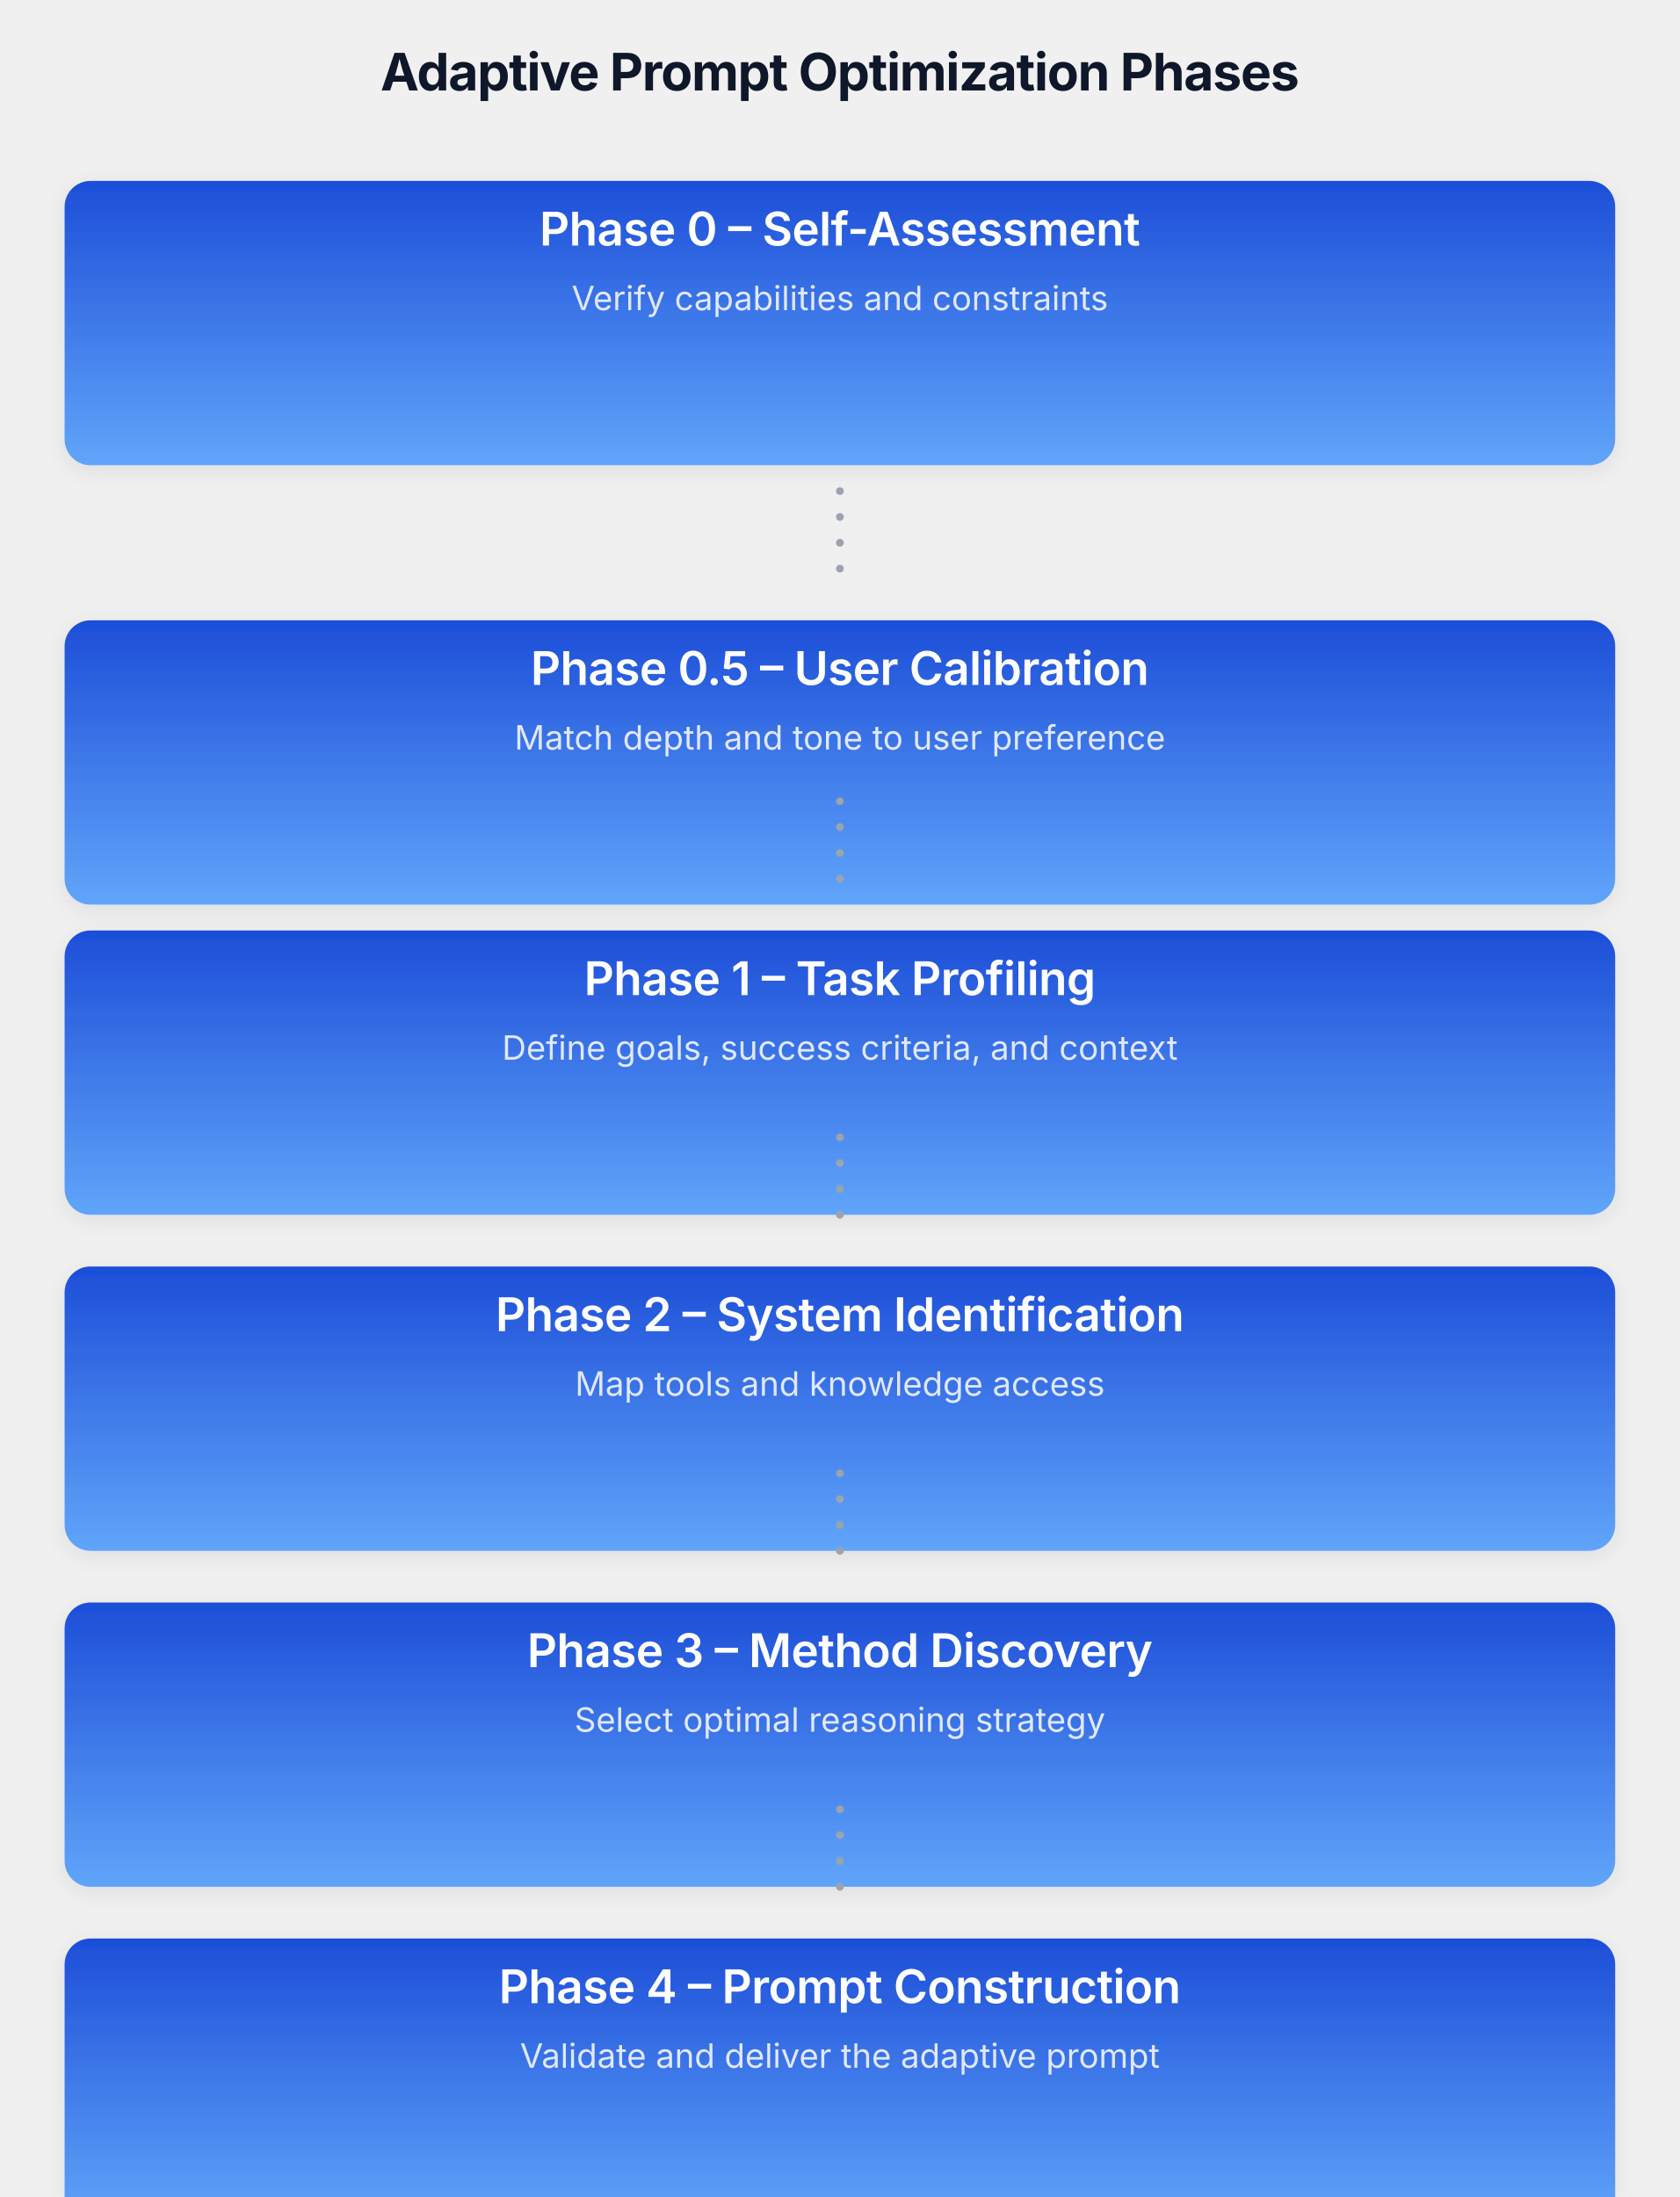
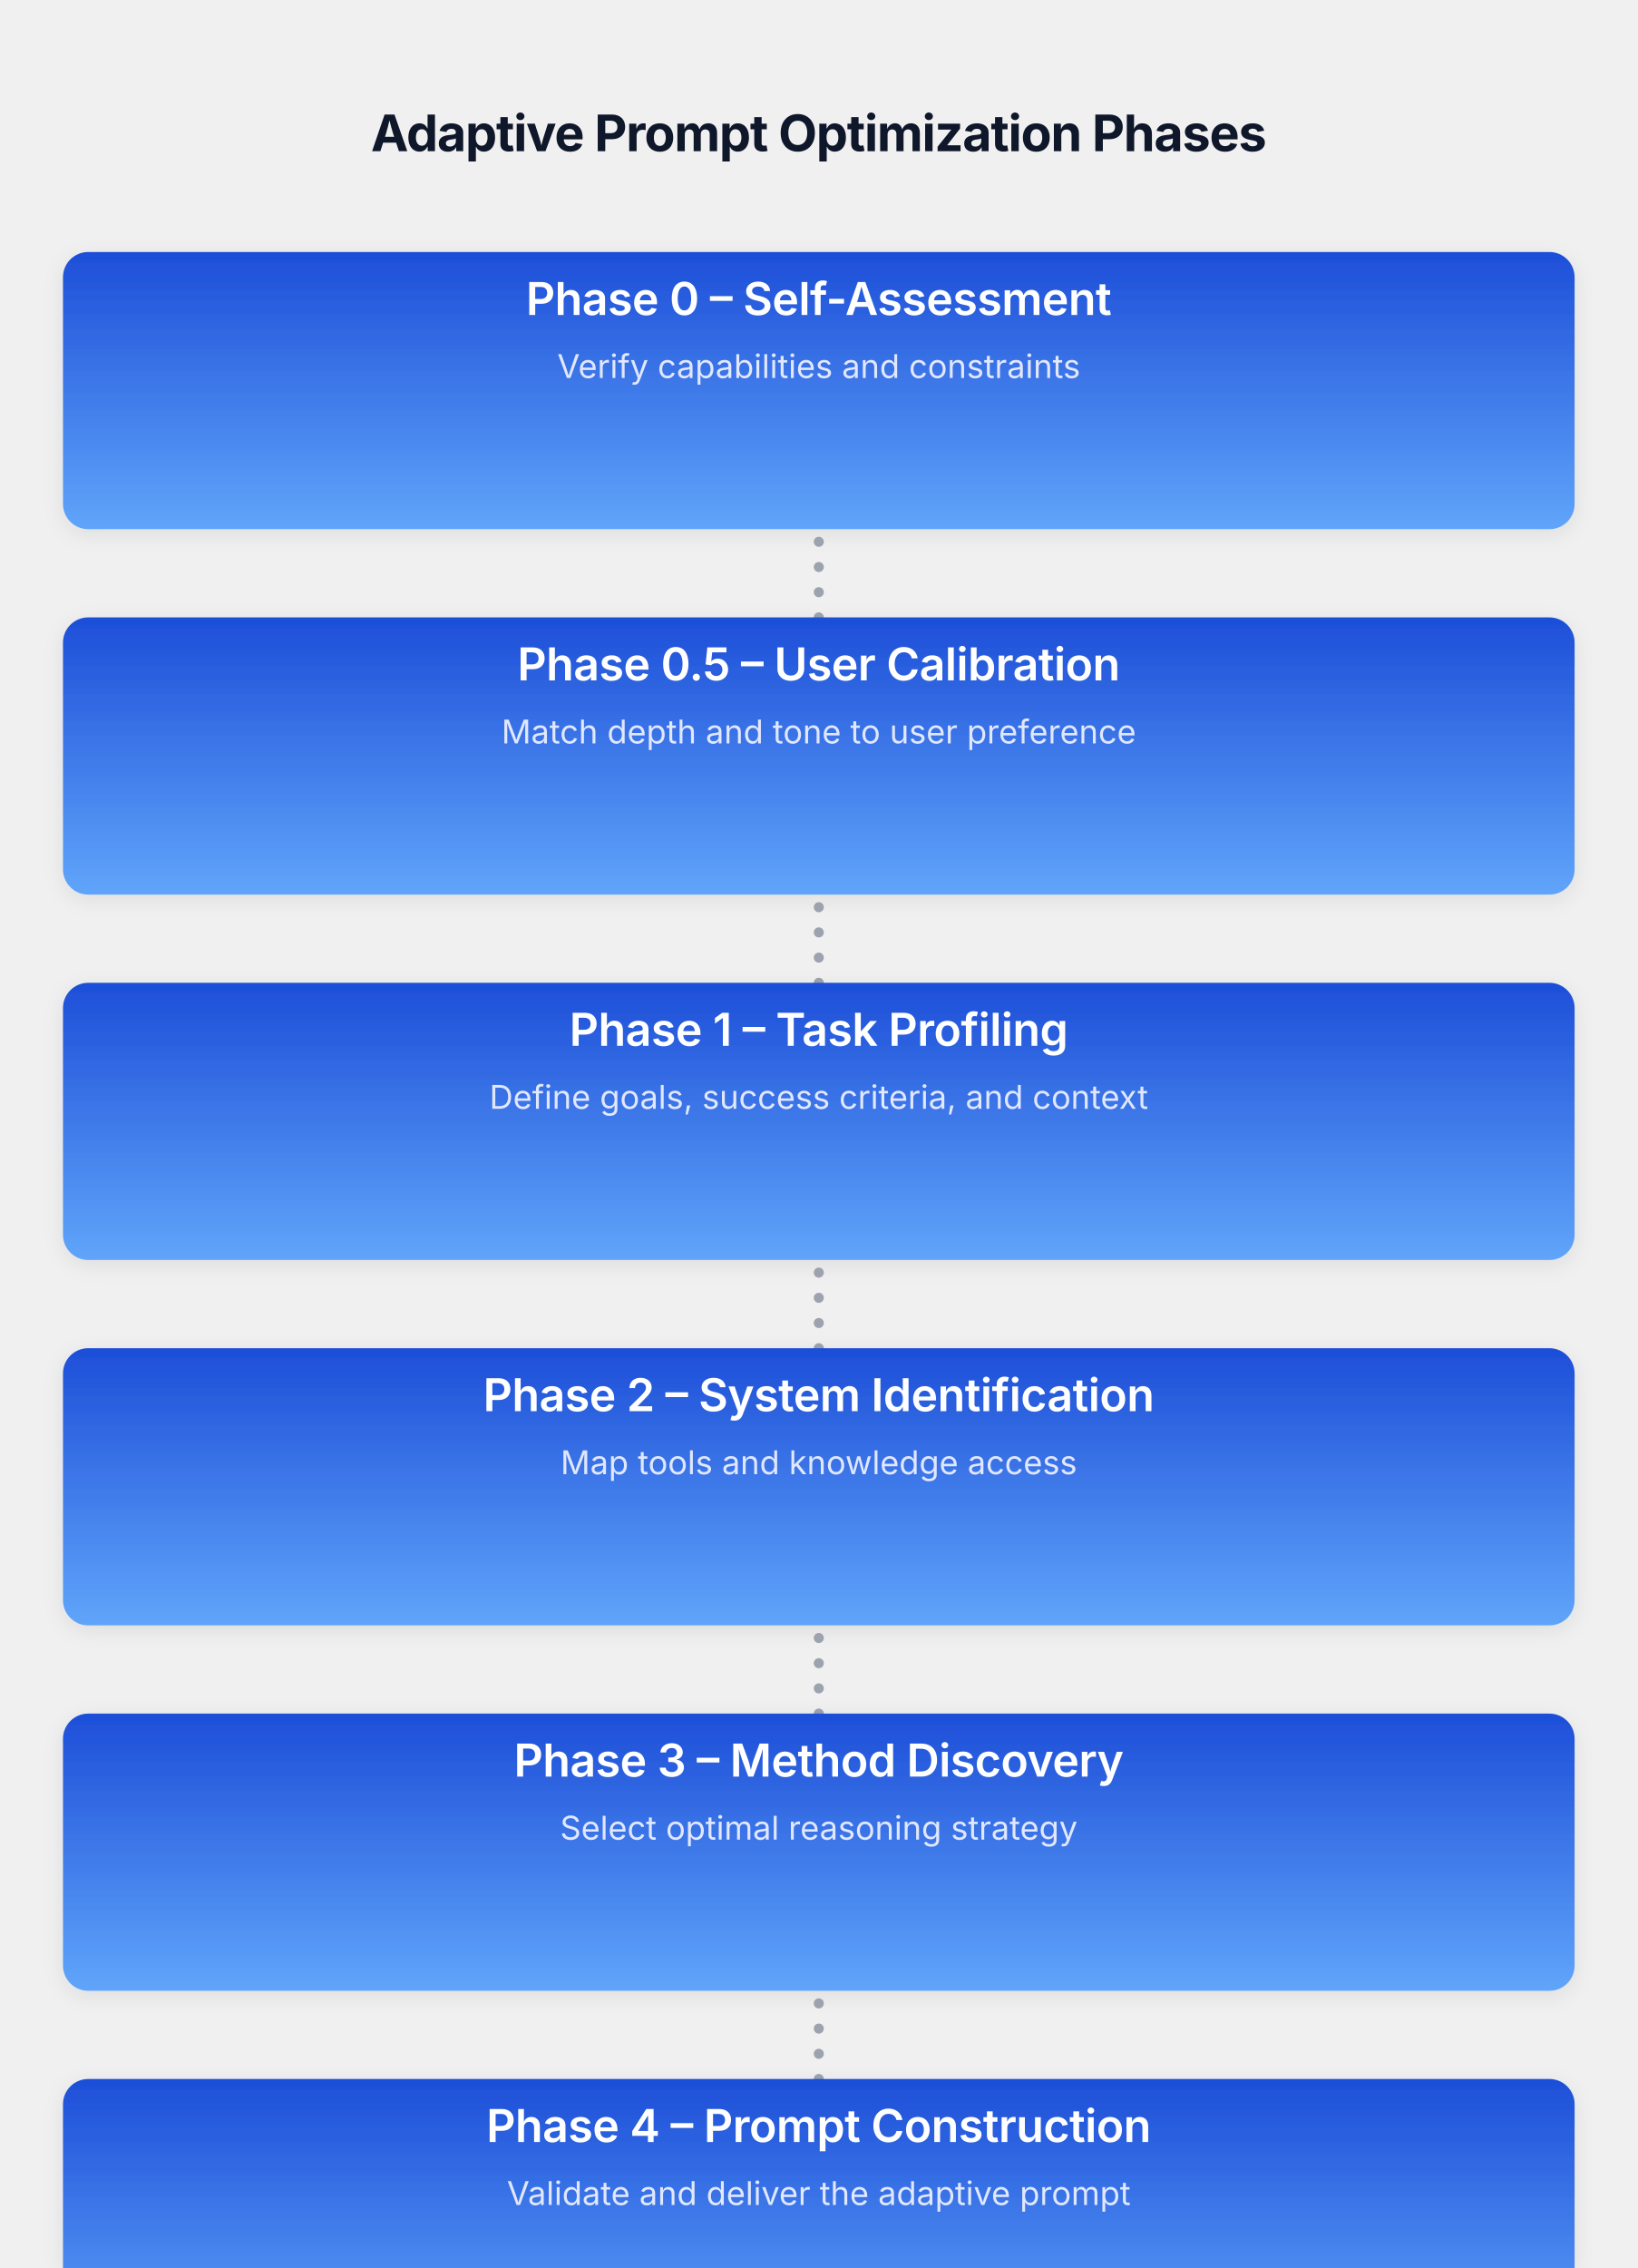
- <svg xmlns="http://www.w3.org/2000/svg" width="650" height="850" viewBox="0 0 650 850" preserveAspectRatio="xMidYMid meet">
+ <svg xmlns="http://www.w3.org/2000/svg" width="650" height="900" viewBox="0 0 650 900" preserveAspectRatio="xMidYMid meet">
  <defs>
    <linearGradient id="phaseBlueLight" x1="0" y1="0" x2="0" y2="1">
      <stop offset="0%" stop-color="#1D4ED8" />
      <stop offset="100%" stop-color="#60A5FA" />
    </linearGradient>
    <filter id="shadowLight">
      <feDropShadow dx="0" dy="2" stdDeviation="4" flood-opacity="0.08" flood-color="#000000" />
    </filter>
  </defs>
-   <text x="325" y="35" text-anchor="middle" font-family="SF Pro Display, system-ui, -apple-system, sans-serif" font-weight="700" font-size="20" line-height="1.4" fill="#0F172A" letter-spacing="-0.02em">
+   <text x="325" y="60" text-anchor="middle" font-family="SF Pro Display, system-ui, -apple-system, sans-serif" font-weight="700" font-size="20" line-height="1.4" fill="#0F172A" letter-spacing="-0.02em">
    Adaptive Prompt Optimization Phases
  </text>
  <g font-family="SF Pro Text, system-ui, -apple-system, sans-serif" text-anchor="middle">
-     <g>
-       <rect x="25" y="70" width="600" height="110" rx="10" fill="url(#phaseBlueLight)" filter="url(#shadowLight)" />
-       <text x="325" y="95" font-weight="600" font-size="18" fill="#FFFFFF" letter-spacing="-0.01em">
+     <g transform="translate(0, 100)">
+       <rect x="25" y="0" width="600" height="110" rx="10" fill="url(#phaseBlueLight)" filter="url(#shadowLight)" />
+       <text x="325" y="25" font-weight="600" font-size="18" fill="#FFFFFF" letter-spacing="-0.01em">
        Phase 0 – Self-Assessment
      </text>
-       <text x="325" y="120" font-weight="400" font-size="13" fill="#E0E7FF" letter-spacing="0">
+       <text x="325" y="50" font-weight="400" font-size="13" fill="#E0E7FF" letter-spacing="0">
        Verify capabilities and constraints
      </text>
    </g>
-     <circle cx="325" cy="190" r="1.5" fill="#9CA3AF" />
-     <circle cx="325" cy="200" r="1.5" fill="#9CA3AF" />
-     <circle cx="325" cy="210" r="1.5" fill="#9CA3AF" />
-     <circle cx="325" cy="220" r="1.5" fill="#9CA3AF" />
-     <g>
-       <rect x="25" y="240" width="600" height="110" rx="10" fill="url(#phaseBlueLight)" filter="url(#shadowLight)" />
-       <text x="325" y="265" font-weight="600" font-size="18" fill="#FFFFFF" letter-spacing="-0.01em">
+     <g transform="translate(0, 210)">
+       <circle cx="325" cy="5" r="2" fill="#9CA3AF" />
+       <circle cx="325" cy="15" r="2" fill="#9CA3AF" />
+       <circle cx="325" cy="25" r="2" fill="#9CA3AF" />
+       <circle cx="325" cy="35" r="2" fill="#9CA3AF" />
+     </g>
+     <g transform="translate(0, 245)">
+       <rect x="25" y="0" width="600" height="110" rx="10" fill="url(#phaseBlueLight)" filter="url(#shadowLight)" />
+       <text x="325" y="25" font-weight="600" font-size="18" fill="#FFFFFF" letter-spacing="-0.01em">
        Phase 0.5 – User Calibration
      </text>
-       <text x="325" y="290" font-weight="400" font-size="13" fill="#E0E7FF" letter-spacing="0">
+       <text x="325" y="50" font-weight="400" font-size="13" fill="#E0E7FF" letter-spacing="0">
        Match depth and tone to user preference
      </text>
    </g>
-     <circle cx="325" cy="310" r="1.5" fill="#9CA3AF" />
-     <circle cx="325" cy="320" r="1.5" fill="#9CA3AF" />
-     <circle cx="325" cy="330" r="1.5" fill="#9CA3AF" />
-     <circle cx="325" cy="340" r="1.5" fill="#9CA3AF" />
-     <g>
-       <rect x="25" y="360" width="600" height="110" rx="10" fill="url(#phaseBlueLight)" filter="url(#shadowLight)" />
-       <text x="325" y="385" font-weight="600" font-size="18" fill="#FFFFFF" letter-spacing="-0.01em">
+     <g transform="translate(0, 355)">
+       <circle cx="325" cy="5" r="2" fill="#9CA3AF" />
+       <circle cx="325" cy="15" r="2" fill="#9CA3AF" />
+       <circle cx="325" cy="25" r="2" fill="#9CA3AF" />
+       <circle cx="325" cy="35" r="2" fill="#9CA3AF" />
+     </g>
+     <g transform="translate(0, 390)">
+       <rect x="25" y="0" width="600" height="110" rx="10" fill="url(#phaseBlueLight)" filter="url(#shadowLight)" />
+       <text x="325" y="25" font-weight="600" font-size="18" fill="#FFFFFF" letter-spacing="-0.01em">
        Phase 1 – Task Profiling
      </text>
-       <text x="325" y="410" font-weight="400" font-size="13" fill="#E0E7FF" letter-spacing="0">
+       <text x="325" y="50" font-weight="400" font-size="13" fill="#E0E7FF" letter-spacing="0">
        Define goals, success criteria, and context
      </text>
    </g>
-     <circle cx="325" cy="440" r="1.5" fill="#9CA3AF" />
-     <circle cx="325" cy="450" r="1.5" fill="#9CA3AF" />
-     <circle cx="325" cy="460" r="1.5" fill="#9CA3AF" />
-     <circle cx="325" cy="470" r="1.5" fill="#9CA3AF" />
-     <g>
-       <rect x="25" y="490" width="600" height="110" rx="10" fill="url(#phaseBlueLight)" filter="url(#shadowLight)" />
-       <text x="325" y="515" font-weight="600" font-size="18" fill="#FFFFFF" letter-spacing="-0.01em">
+     <g transform="translate(0, 500)">
+       <circle cx="325" cy="5" r="2" fill="#9CA3AF" />
+       <circle cx="325" cy="15" r="2" fill="#9CA3AF" />
+       <circle cx="325" cy="25" r="2" fill="#9CA3AF" />
+       <circle cx="325" cy="35" r="2" fill="#9CA3AF" />
+     </g>
+     <g transform="translate(0, 535)">
+       <rect x="25" y="0" width="600" height="110" rx="10" fill="url(#phaseBlueLight)" filter="url(#shadowLight)" />
+       <text x="325" y="25" font-weight="600" font-size="18" fill="#FFFFFF" letter-spacing="-0.01em">
        Phase 2 – System Identification
      </text>
-       <text x="325" y="540" font-weight="400" font-size="13" fill="#E0E7FF" letter-spacing="0">
+       <text x="325" y="50" font-weight="400" font-size="13" fill="#E0E7FF" letter-spacing="0">
        Map tools and knowledge access
      </text>
    </g>
-     <circle cx="325" cy="570" r="1.5" fill="#9CA3AF" />
-     <circle cx="325" cy="580" r="1.5" fill="#9CA3AF" />
-     <circle cx="325" cy="590" r="1.5" fill="#9CA3AF" />
-     <circle cx="325" cy="600" r="1.5" fill="#9CA3AF" />
-     <g>
-       <rect x="25" y="620" width="600" height="110" rx="10" fill="url(#phaseBlueLight)" filter="url(#shadowLight)" />
-       <text x="325" y="645" font-weight="600" font-size="18" fill="#FFFFFF" letter-spacing="-0.01em">
+     <g transform="translate(0, 645)">
+       <circle cx="325" cy="5" r="2" fill="#9CA3AF" />
+       <circle cx="325" cy="15" r="2" fill="#9CA3AF" />
+       <circle cx="325" cy="25" r="2" fill="#9CA3AF" />
+       <circle cx="325" cy="35" r="2" fill="#9CA3AF" />
+     </g>
+     <g transform="translate(0, 680)">
+       <rect x="25" y="0" width="600" height="110" rx="10" fill="url(#phaseBlueLight)" filter="url(#shadowLight)" />
+       <text x="325" y="25" font-weight="600" font-size="18" fill="#FFFFFF" letter-spacing="-0.01em">
        Phase 3 – Method Discovery
      </text>
-       <text x="325" y="670" font-weight="400" font-size="13" fill="#E0E7FF" letter-spacing="0">
+       <text x="325" y="50" font-weight="400" font-size="13" fill="#E0E7FF" letter-spacing="0">
        Select optimal reasoning strategy
      </text>
    </g>
-     <circle cx="325" cy="700" r="1.5" fill="#9CA3AF" />
-     <circle cx="325" cy="710" r="1.5" fill="#9CA3AF" />
-     <circle cx="325" cy="720" r="1.5" fill="#9CA3AF" />
-     <circle cx="325" cy="730" r="1.5" fill="#9CA3AF" />
-     <g>
-       <rect x="25" y="750" width="600" height="110" rx="10" fill="url(#phaseBlueLight)" filter="url(#shadowLight)" />
-       <text x="325" y="775" font-weight="600" font-size="18" fill="#FFFFFF" letter-spacing="-0.01em">
+     <g transform="translate(0, 790)">
+       <circle cx="325" cy="5" r="2" fill="#9CA3AF" />
+       <circle cx="325" cy="15" r="2" fill="#9CA3AF" />
+       <circle cx="325" cy="25" r="2" fill="#9CA3AF" />
+       <circle cx="325" cy="35" r="2" fill="#9CA3AF" />
+     </g>
+     <g transform="translate(0, 825)">
+       <rect x="25" y="0" width="600" height="110" rx="10" fill="url(#phaseBlueLight)" filter="url(#shadowLight)" />
+       <text x="325" y="25" font-weight="600" font-size="18" fill="#FFFFFF" letter-spacing="-0.01em">
        Phase 4 – Prompt Construction
      </text>
-       <text x="325" y="800" font-weight="400" font-size="13" fill="#E0E7FF" letter-spacing="0">
+       <text x="325" y="50" font-weight="400" font-size="13" fill="#E0E7FF" letter-spacing="0">
        Validate and deliver the adaptive prompt
      </text>
    </g>
  </g>
</svg>
